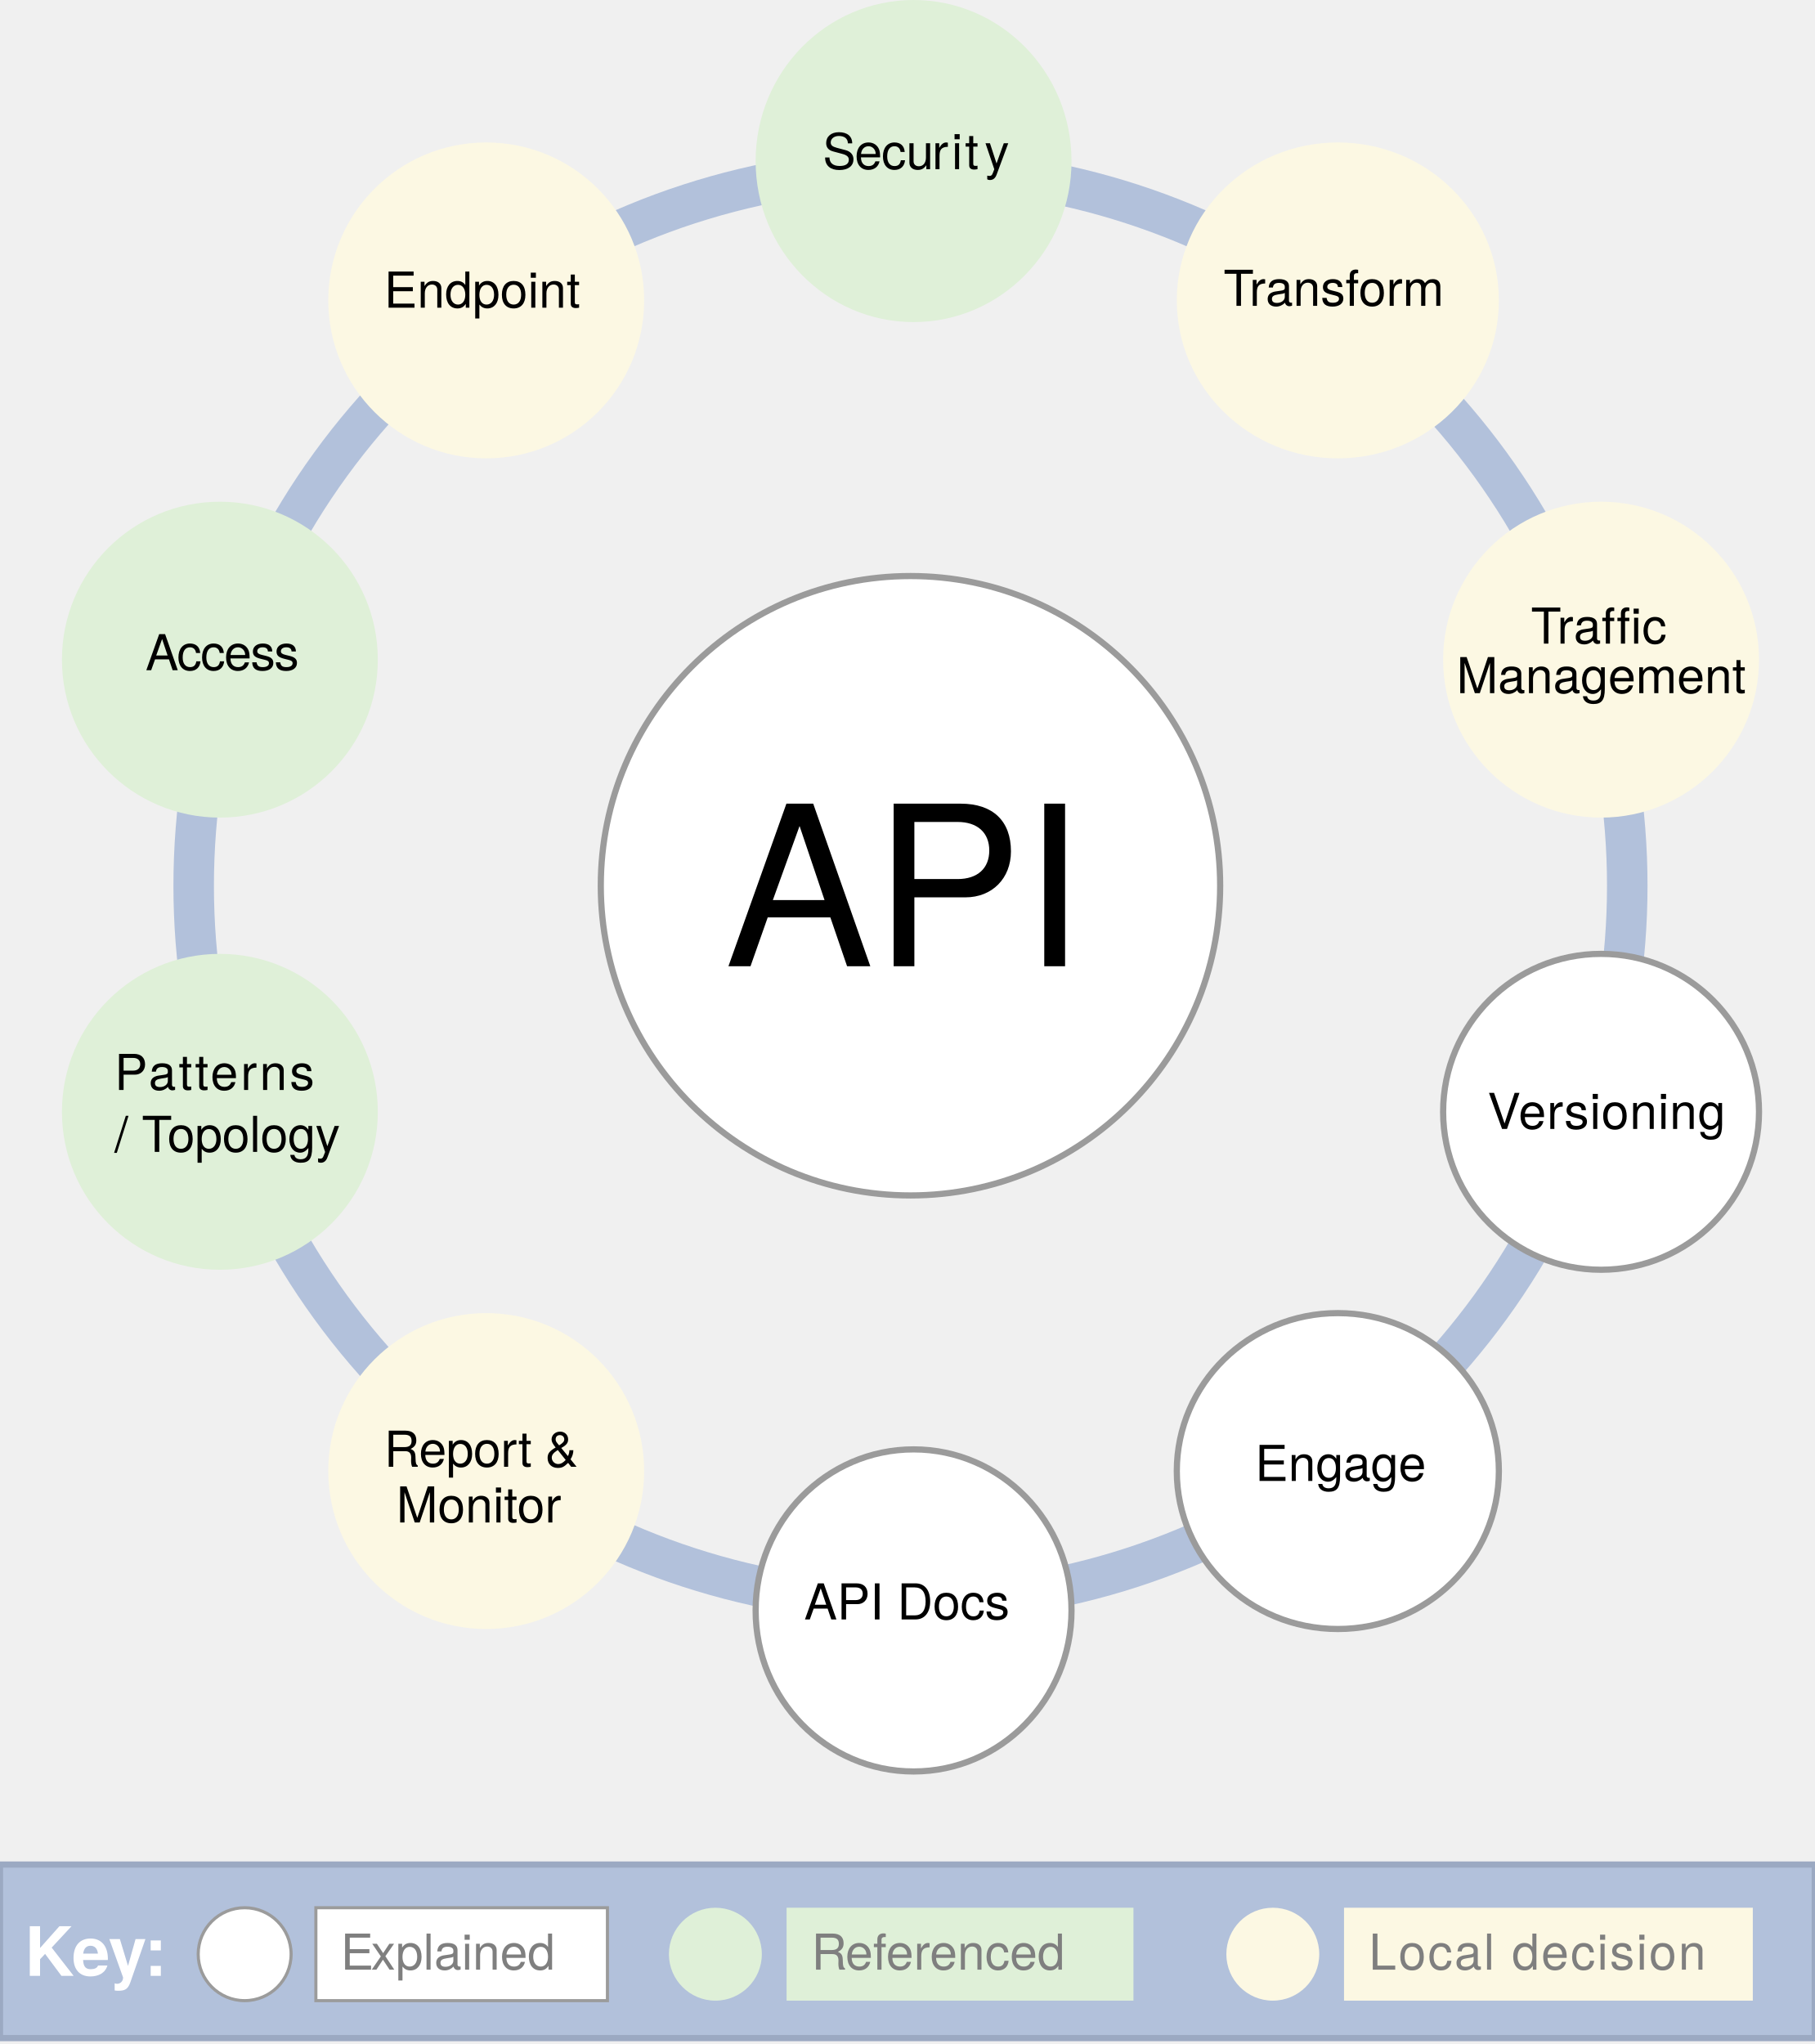
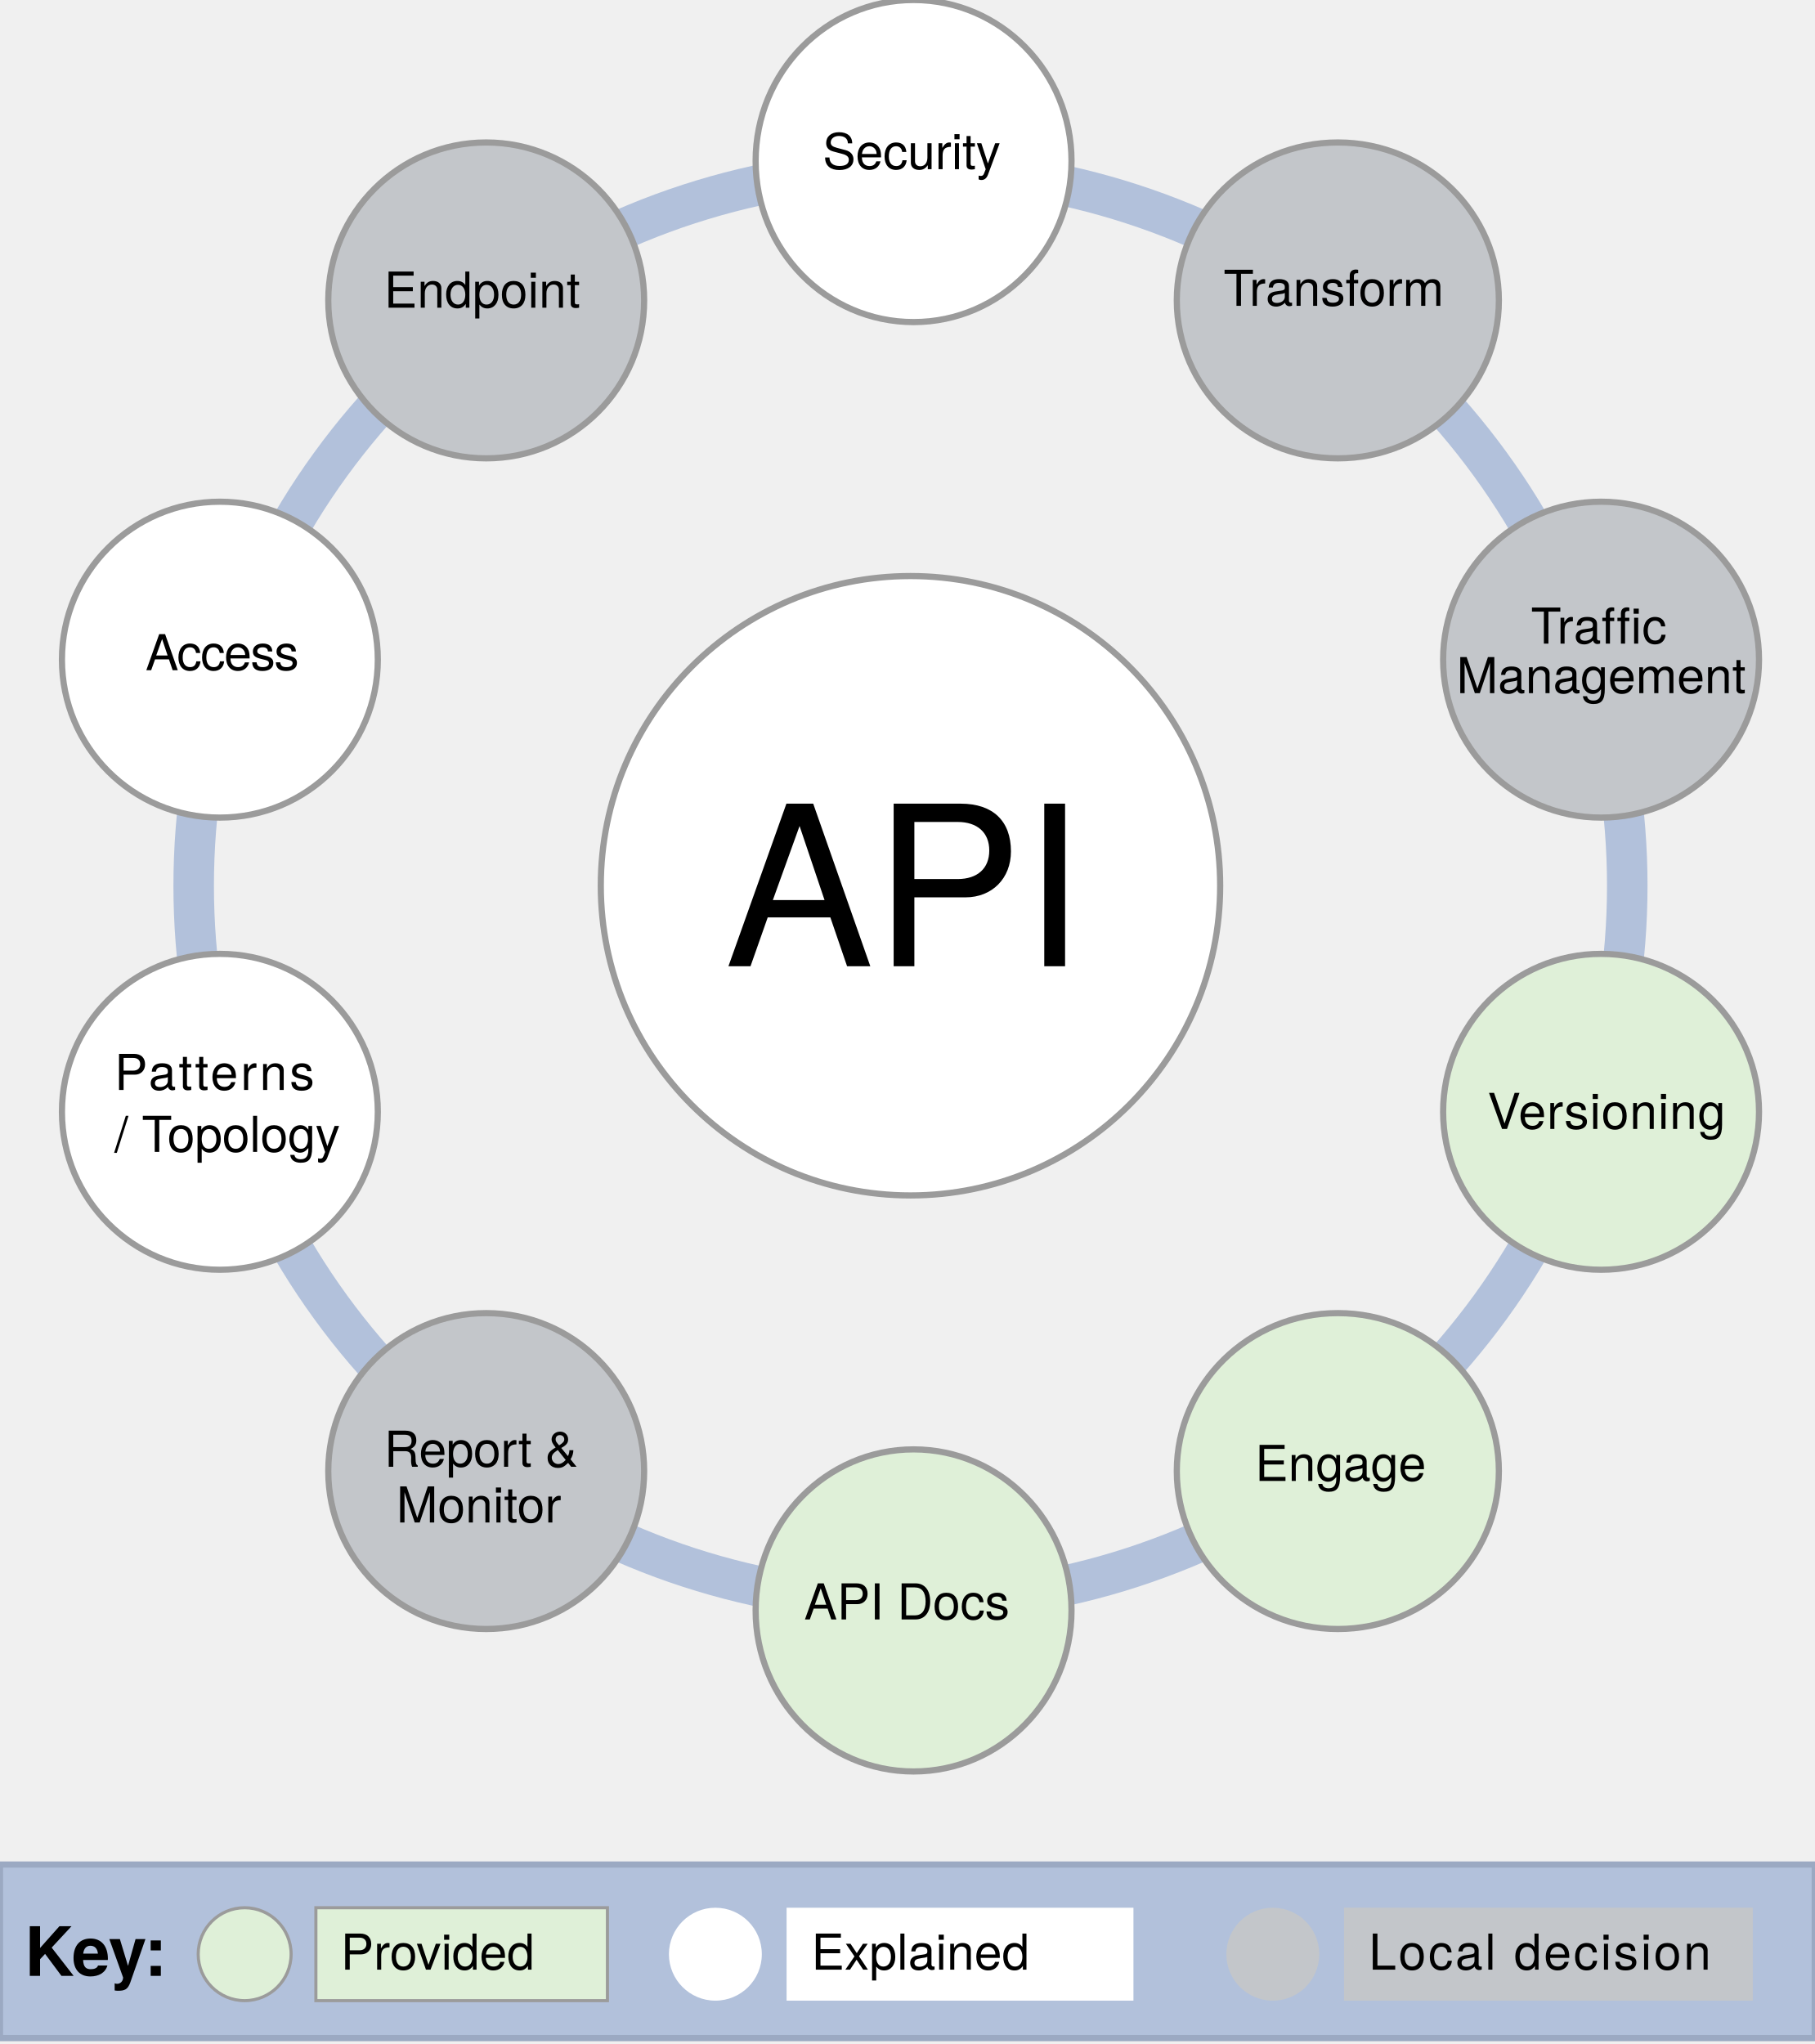
<svg xmlns="http://www.w3.org/2000/svg" xmlns:xlink="http://www.w3.org/1999/xlink" width="70%" viewBox="0 0 293 330" version="1.1">
  <defs />
  <g id="Page-1" stroke="none" stroke-width="1" fill="none" fill-rule="evenodd">
    <g id="Provide" transform="translate(-780, -467)">
      <g id="provide_api" transform="translate(780, 467)">
        <rect id="Rectangle-8" stroke="#9BA9C2" fill="#B2C1DB" x="0" y="301.028" width="293" height="28.018" />
-         <path d="M217,323 L283,323 L283,308 L217,308 L217,323 Z" id="Fill-7" fill="#FCF8E3" />
-         <text id="Local-decision" font-family="HelveticaNeue, Helvetica Neue" font-size="8" font-weight="normal" letter-spacing="0.352" fill="#7F7F7F">
-           <tspan x="221" y="318">L</tspan>
-           <tspan x="225.8" y="318" letter-spacing="0.282">ocal decision</tspan>
+         <path d="M217,323 L283,323 L283,308 L217,308 L217,323 Z" id="Fill-7" fill="#c3c6ca" />
+         <text id="Local-decision" font-family="HelveticaNeue, Helvetica Neue" font-size="8" font-weight="normal" letter-spacing="0.352" fill="#000000">
+           <tspan x="221" y="318">Local decision</tspan>
        </text>
-         <path d="M127,323 L183,323 L183,308 L127,308 L127,323 Z" id="Fill-11" fill="#DFF0D8" />
-         <text id="Referenced" font-family="HelveticaNeue, Helvetica Neue" font-size="8" font-weight="normal" letter-spacing="0.012" fill="#7F7F7F">
-           <tspan x="131" y="318">R</tspan>
-           <tspan x="136.492" y="318" letter-spacing="0.01">eferenced</tspan>
+         <path d="M127,323 L183,323 L183,308 L127,308 L127,323 Z" id="Fill-11" fill="#FFFFFF" />
+         <text id="Referenced" font-family="HelveticaNeue, Helvetica Neue" font-size="8" font-weight="normal" letter-spacing="0.012" fill="#000000">
+           <tspan x="131" y="318">Explained</tspan>
        </text>
-         <path d="M51,323 L98.073,323 L98.073,308 L51,308 L51,323 Z" id="Fill-13" stroke="#9B9B9B" stroke-width="0.5" fill="#FFFFFF" />
-         <text id="Explained" font-family="HelveticaNeue, Helvetica Neue" font-size="8" font-weight="normal" letter-spacing="-0.009" fill="#7F7F7F">
-           <tspan x="55" y="318">E</tspan>
-           <tspan x="59.879" y="318" letter-spacing="-0.007">xplained</tspan>
+         <path d="M51,323 L98.073,323 L98.073,308 L51,308 L51,323 Z" id="Fill-13" stroke="#9B9B9B" stroke-width="0.5" fill="#DFF0D8" />
+         <text id="Explained" font-family="HelveticaNeue, Helvetica Neue" font-size="8" font-weight="normal" letter-spacing="-0.009" fill="#000000">
+           <tspan x="55" y="318">Provided</tspan>
        </text>
-         <text id="Key:" font-family="HelveticaNeue-Bold, Helvetica Neue" font-size="11" font-weight="bold" letter-spacing="-0.031" fill="#FFFFFF">
+         <text id="Key:" font-family="HelveticaNeue-Bold, Helvetica Neue" font-size="11" font-weight="bold" letter-spacing="-0.031" fill="#000000">
          <tspan x="4" y="319">Key:</tspan>
        </text>
        <path d="M77.054,46.727 C97.385,31.956 121.87,24 147,24 L147,30.54 C123.251,30.54 100.111,38.059 80.898,52.018 L77.054,46.727 Z" id="Fill-15" fill="#B2C1DB" />
        <path d="M33.824,106.227 C41.59,82.326 56.723,61.498 77.054,46.727 L80.898,52.018 C61.684,65.978 47.383,85.661 40.044,108.248 L33.824,106.227 Z" id="Fill-16" fill="#B2C1DB" />
        <path d="M33.824,179.773 C26.059,155.873 26.059,130.127 33.824,106.227 L40.044,108.248 C32.706,130.835 32.706,155.165 40.044,177.752 L33.824,179.773 Z" id="Fill-17" fill="#B2C1DB" />
        <path d="M77.054,239.273 C56.723,224.502 41.59,203.674 33.824,179.773 L40.044,177.752 C47.383,200.339 61.684,220.023 80.898,233.982 L77.054,239.273 Z" id="Fill-18" fill="#B2C1DB" />
        <path d="M147,262 C121.87,262 97.384,254.044 77.054,239.273 L80.898,233.982 C100.111,247.941 123.251,255.46 147,255.46 L147,262 Z" id="Fill-19" fill="#B2C1DB" />
        <path d="M216.946,239.273 C196.615,254.044 172.13,262 147,262 L147,255.46 C170.749,255.46 193.889,247.941 213.102,233.982 L216.946,239.273 Z" id="Fill-20" fill="#B2C1DB" />
        <path d="M260.176,179.773 C252.41,203.674 237.277,224.502 216.946,239.273 L213.102,233.982 C232.316,220.023 246.617,200.339 253.956,177.752 L260.176,179.773 Z" id="Fill-21" fill="#B2C1DB" />
        <path d="M260.176,106.227 C267.941,130.127 267.941,155.873 260.176,179.773 L253.956,177.752 C261.294,155.165 261.294,130.835 253.956,108.248 L260.176,106.227 Z" id="Fill-22" fill="#B2C1DB" />
        <path d="M216.946,46.727 C237.277,61.498 252.41,82.326 260.176,106.227 L253.956,108.248 C246.617,85.661 232.316,65.978 213.102,52.018 L216.946,46.727 Z" id="Fill-23" fill="#B2C1DB" />
        <path d="M147,24 C172.13,24 196.616,31.956 216.946,46.727 L213.102,52.018 C193.889,38.059 170.749,30.54 147,30.54 L147,24 Z" id="Fill-24" fill="#B2C1DB" />
        <path d="M97,143 C97,115.386 119.386,93 147,93 C174.614,93 197,115.386 197,143 C197,170.614 174.614,193 147,193 C119.386,193 97,170.614 97,143 L97,143 Z" id="Fill-25" stroke="#9B9B9B" fill="#FFFFFF" />
        <path d="M97,143 C97,115.386 119.386,93 147,93 C174.614,93 197,115.386 197,143 C197,170.614 174.614,193 147,193 C119.386,193 97,170.614 97,143 L97,143 Z" id="Stroke-26" stroke="#4774AB" stroke-width="25400" stroke-linejoin="round" />
        <text id="API" font-family="HelveticaNeue, Helvetica Neue" font-size="36" font-weight="normal" letter-spacing="-0.009" fill="#000000">
          <tspan x="117" y="156">API</tspan>
        </text>
        <a xlink:href="/design_security.html" target="_top">
-           <path d="M122,26 C122,11.641 133.417,0 147.5,0 C161.583,0 173,11.641 173,26 C173,40.359 161.583,52 147.5,52 C133.417,52 122,40.359 122,26 L122,26 Z" id="Fill-27" fill="#DFF0D8" class="s_link" />
+           <path d="M122,26 C122,11.641 133.417,0 147.5,0 C161.583,0 173,11.641 173,26 C173,40.359 161.583,52 147.5,52 C133.417,52 122,40.359 122,26 L122,26 Z" id="Fill-27" stroke="#9B9B9B" fill="#FFFFFF" class="s_link" />
          <path d="M122,26 C122,11.641 133.417,0 147.5,0 C161.583,0 173,11.641 173,26 C173,40.359 161.583,52 147.5,52 C133.417,52 122,40.359 122,26 L122,26 Z" id="Stroke-28" stroke="#4774AB" stroke-width="25400" stroke-linejoin="round" />
          <text id="Security" font-family="HelveticaNeue, Helvetica Neue" font-size="8" font-weight="normal" letter-spacing="-0.023" fill="#000000">
-             <tspan x="132.828" y="27.313">S</tspan>
-             <tspan x="137.989" y="27.313" letter-spacing="-0.135">ec</tspan>
-             <tspan x="146.311" y="27.313" letter-spacing="-0.287">u</tspan>
-             <tspan x="150.472" y="27.313" letter-spacing="0.497">r</tspan>
-             <tspan x="153.633" y="27.313" letter-spacing="0.385">i</tspan>
-             <tspan x="155.794" y="27.313" letter-spacing="0.641">t</tspan>
-             <tspan x="158.956" y="27.313">y</tspan>
+             <tspan x="132.828" y="27.313">Security</tspan>
          </text>
        </a>
-         <path d="M190,48.5 C190,34.417 201.641,23 216,23 C230.359,23 242,34.417 242,48.5 C242,62.583 230.359,74 216,74 C201.641,74 190,62.583 190,48.5 L190,48.5 Z" id="Fill-29" fill="#FCF8E3" />
+         <path d="M190,48.5 C190,34.417 201.641,23 216,23 C230.359,23 242,34.417 242,48.5 C242,62.583 230.359,74 216,74 C201.641,74 190,62.583 190,48.5 L190,48.5 Z" id="Fill-29" stroke="#9B9B9B" fill="#c3c6ca" />
        <path d="M190,48.5 C190,34.417 201.641,23 216,23 C230.359,23 242,34.417 242,48.5 C242,62.583 230.359,74 216,74 C201.641,74 190,62.583 190,48.5 L190,48.5 Z" id="Stroke-30" stroke="#4774AB" stroke-width="25400" stroke-linejoin="round" />
        <text id="Transform" font-family="HelveticaNeue, Helvetica Neue" font-size="8" font-weight="normal" letter-spacing="-0.003" fill="#000000">
          <tspan x="197.539" y="49.374">Transform</tspan>
        </text>
-         <path d="M233,106.5 C233,92.417 244.417,81 258.5,81 C272.583,81 284,92.417 284,106.5 C284,120.583 272.583,132 258.5,132 C244.417,132 233,120.583 233,106.5 L233,106.5 Z" id="Fill-31" fill="#FCF8E3" />
+         <path d="M233,106.5 C233,92.417 244.417,81 258.5,81 C272.583,81 284,92.417 284,106.5 C284,120.583 272.583,132 258.5,132 C244.417,132 233,120.583 233,106.5 L233,106.5 Z" id="Fill-31" stroke="#9B9B9B" fill="#c3c6ca" />
        <path d="M233,106.5 C233,92.417 244.417,81 258.5,81 C272.583,81 284,92.417 284,106.5 C284,120.583 272.583,132 258.5,132 C244.417,132 233,120.583 233,106.5 L233,106.5 Z" id="Stroke-32" stroke="#4774AB" stroke-width="25400" stroke-linejoin="round" />
        <text id="Traffic-" font-family="HelveticaNeue, Helvetica Neue" font-size="8" font-weight="normal" letter-spacing="0.051" fill="#000000">
          <tspan x="247.171" y="103.913">Traffic</tspan>
        </text>
        <text id="Manage" font-family="HelveticaNeue, Helvetica Neue" font-size="8" font-weight="normal" letter-spacing="0.004" fill="#000000">
          <tspan x="235.171" y="111.913">Management</tspan>
        </text>
        <a xlink:href="/explore_cc_versioning.html" target="_top">
-           <path d="M233,179.5 C233,165.417 244.417,154 258.5,154 C272.583,154 284,165.417 284,179.5 C284,193.583 272.583,205 258.5,205 C244.417,205 233,193.583 233,179.5 L233,179.5 Z" id="Fill-33" stroke="#9B9B9B" fill="#FFFFFF" class="s_link" />
+           <path d="M233,179.5 C233,165.417 244.417,154 258.5,154 C272.583,154 284,165.417 284,179.5 C284,193.583 272.583,205 258.5,205 C244.417,205 233,193.583 233,179.5 L233,179.5 Z" id="Fill-33" stroke="#9B9B9B" fill="#DFF0D8 " class="s_link" />
          <path d="M233,179.5 C233,165.417 244.417,154 258.5,154 C272.583,154 284,165.417 284,179.5 C284,193.583 272.583,205 258.5,205 C244.417,205 233,193.583 233,179.5 L233,179.5 Z" id="Stroke-34" stroke="#4774AB" stroke-width="25400" stroke-linejoin="round" />
          <text id="Version" font-family="HelveticaNeue, Helvetica Neue" font-size="8" font-weight="normal" letter-spacing="0.112" fill="#000000">
            <tspan x="240.171" y="182.267">Versioning</tspan>
          </text>
        </a>
        <a xlink:href="/engage.html" target="_top">
-           <path d="M190,237.5 C190,223.417 201.641,212 216,212 C230.359,212 242,223.417 242,237.5 C242,251.583 230.359,263 216,263 C201.641,263 190,251.583 190,237.5 L190,237.5 Z" id="Fill-35" stroke="#9B9B9B" fill="#FFFFFF" class="s_link" />
-           <path d="M32,315.5 C32,311.358 35.358,308 39.5,308 C43.642,308 47,311.358 47,315.5 C47,319.642 43.642,323 39.5,323 C35.358,323 32,319.642 32,315.5 L32,315.5 Z" id="Fill-35" stroke="#9B9B9B" stroke-width="0.5" fill="#FFFFFF" />
+           <path d="M190,237.5 C190,223.417 201.641,212 216,212 C230.359,212 242,223.417 242,237.5 C242,251.583 230.359,263 216,263 C201.641,263 190,251.583 190,237.5 L190,237.5 Z" id="Fill-35" stroke="#9B9B9B" fill="#DFF0D8 " class="s_link" />
+           <path d="M32,315.5 C32,311.358 35.358,308 39.5,308 C43.642,308 47,311.358 47,315.5 C47,319.642 43.642,323 39.5,323 C35.358,323 32,319.642 32,315.5 L32,315.5 Z" id="Fill-35" stroke="#9B9B9B" stroke-width="0.5" fill="#DFF0D8 " />
          <path d="M190,237.5 C190,223.417 201.641,212 216,212 C230.359,212 242,223.417 242,237.5 C242,251.583 230.359,263 216,263 C201.641,263 190,251.583 190,237.5 L190,237.5 Z" id="Stroke-36" stroke="#4774AB" stroke-width="25400" stroke-linejoin="round" />
          <text id="Engage" font-family="HelveticaNeue, Helvetica Neue" font-size="8" font-weight="normal" letter-spacing="0.014" fill="#000000">
            <tspan x="202.639" y="239.098">Engage</tspan>
          </text>
        </a>
        <a xlink:href="/explore.html" target="_top">
-           <path d="M122,260 C122,245.641 133.417,234 147.5,234 C161.583,234 173,245.641 173,260 C173,274.359 161.583,286 147.5,286 C133.417,286 122,274.359 122,260 L122,260 Z" id="Fill-37" stroke="#9B9B9B" fill="#FFFFFF" class="s_link" />
+           <path d="M122,260 C122,245.641 133.417,234 147.5,234 C161.583,234 173,245.641 173,260 C173,274.359 161.583,286 147.5,286 C133.417,286 122,274.359 122,260 L122,260 Z" id="Fill-37" stroke="#9B9B9B" fill="#DFF0D8 " class="s_link" />
          <path d="M122,260 C122,245.641 133.417,234 147.5,234 C161.583,234 173,245.641 173,260 C173,274.359 161.583,286 147.5,286 C133.417,286 122,274.359 122,260 L122,260 Z" id="Stroke-38" stroke="#4774AB" stroke-width="25400" stroke-linejoin="round" />
          <text id="API-Docs" font-family="HelveticaNeue, Helvetica Neue" font-size="8" font-weight="normal" letter-spacing="-0.023" fill="#000000">
            <tspan x="129.826" y="261.457">API Docs</tspan>
          </text>
        </a>
-         <path d="M53,237.5 C53,223.417 64.417,212 78.5,212 C92.583,212 104,223.417 104,237.5 C104,251.583 92.583,263 78.5,263 C64.417,263 53,251.583 53,237.5 L53,237.5 Z" id="Fill-39" fill="#FCF8E3" />
-         <path d="M198,315.5 C198,311.358 201.358,308 205.5,308 C209.642,308 213,311.358 213,315.5 C213,319.642 209.642,323 205.5,323 C201.358,323 198,319.642 198,315.5 L198,315.5 Z" id="Fill-39" fill="#FCF8E3" />
+         <path d="M53,237.5 C53,223.417 64.417,212 78.5,212 C92.583,212 104,223.417 104,237.5 C104,251.583 92.583,263 78.5,263 C64.417,263 53,251.583 53,237.5 L53,237.5 Z" id="Fill-39" stroke="#9B9B9B" fill="#c3c6ca" />
+         <path d="M198,315.5 C198,311.358 201.358,308 205.5,308 C209.642,308 213,311.358 213,315.5 C213,319.642 209.642,323 205.5,323 C201.358,323 198,319.642 198,315.5 L198,315.5 Z" id="Fill-39" fill="#c3c6ca" />
        <path d="M53,237.5 C53,223.417 64.417,212 78.5,212 C92.583,212 104,223.417 104,237.5 C104,251.583 92.583,263 78.5,263 C64.417,263 53,251.583 53,237.5 L53,237.5 Z" id="Stroke-40" stroke="#4774AB" stroke-width="25400" stroke-linejoin="round" />
        <text id="Report-&amp;-" font-family="HelveticaNeue, Helvetica Neue" font-size="8" font-weight="normal" letter-spacing="-0.06" fill="#000000">
          <tspan x="62.013" y="236.803">Report &amp;</tspan>
        </text>
        <text id="Monitor" font-family="HelveticaNeue, Helvetica Neue" font-size="8" font-weight="normal" letter-spacing="0.004" fill="#000000">
          <tspan x="64.013" y="245.803">Monitor</tspan>
        </text>
        <a xlink:href="/design_patterns.html" target="_top">
-           <path d="M10,179.5 C10,165.417 21.417,154 35.5,154 C49.583,154 61,165.417 61,179.5 C61,193.583 49.583,205 35.5,205 C21.417,205 10,193.583 10,179.5 L10,179.5 Z" id="Fill-41" fill="#DFF0D8" class="s_link" />
-           <path d="M108,315.5 C108,311.358 111.358,308 115.5,308 C119.642,308 123,311.358 123,315.5 C123,319.642 119.642,323 115.5,323 C111.358,323 108,319.642 108,315.5 L108,315.5 Z" id="Fill-41" fill="#DFF0D8" />
+           <path d="M10,179.5 C10,165.417 21.417,154 35.5,154 C49.583,154 61,165.417 61,179.5 C61,193.583 49.583,205 35.5,205 C21.417,205 10,193.583 10,179.5 L10,179.5 Z" id="Fill-41" stroke="#9B9B9B" fill="#FFFFFF" class="s_link" />
+           <path d="M108,315.5 C108,311.358 111.358,308 115.5,308 C119.642,308 123,311.358 123,315.5 C123,319.642 119.642,323 115.5,323 C111.358,323 108,319.642 108,315.5 L108,315.5 Z" id="Fill-41" fill="#FFFFFF" />
          <path d="M10,179.5 C10,165.417 21.417,154 35.5,154 C49.583,154 61,165.417 61,179.5 C61,193.583 49.583,205 35.5,205 C21.417,205 10,193.583 10,179.5 L10,179.5 Z" id="Stroke-42" stroke="#4774AB" stroke-width="25400" stroke-linejoin="round" />
          <text id="Topology-" font-family="HelveticaNeue, Helvetica Neue" font-size="8" font-weight="normal" letter-spacing="0.408" fill="#000000">
            <tspan x="18.484" y="175.972">Patterns</tspan>
          </text>
          <text id="Patterns" font-family="HelveticaNeue, Helvetica Neue" font-size="8" font-weight="normal" letter-spacing="-0.023" fill="#000000">
            <tspan x="18.484" y="185.972">/ Topology</tspan>
          </text>
        </a>
        <a xlink:href="/design_access.html" target="_top">
-           <path d="M10,106.5 C10,92.417 21.417,81 35.5,81 C49.583,81 61,92.417 61,106.5 C61,120.583 49.583,132 35.5,132 C21.417,132 10,120.583 10,106.5 L10,106.5 Z" id="Fill-43" fill="#DFF0D8" class="s_link" />
+           <path d="M10,106.5 C10,92.417 21.417,81 35.5,81 C49.583,81 61,92.417 61,106.5 C61,120.583 49.583,132 35.5,132 C21.417,132 10,120.583 10,106.5 L10,106.5 Z" id="Fill-43" stroke="#9B9B9B" fill="#FFFFFF" class="s_link" />
          <path d="M10,106.5 C10,92.417 21.417,81 35.5,81 C49.583,81 61,92.417 61,106.5 C61,120.583 49.583,132 35.5,132 C21.417,132 10,120.583 10,106.5 L10,106.5 Z" id="Stroke-44" stroke="#4774AB" stroke-width="25400" stroke-linejoin="round" />
          <text id="Access" font-family="HelveticaNeue, Helvetica Neue" font-size="8" font-weight="normal" letter-spacing="-0.184" fill="#000000">
            <tspan x="23.484" y="108.208">Access</tspan>
          </text>
        </a>
-         <path d="M53,48.5 C53,34.417 64.417,23 78.5,23 C92.583,23 104,34.417 104,48.5 C104,62.583 92.583,74 78.5,74 C64.417,74 53,62.583 53,48.5 L53,48.5 Z" id="Fill-45" fill="#FCF8E3" />
+         <path d="M53,48.5 C53,34.417 64.417,23 78.5,23 C92.583,23 104,34.417 104,48.5 C104,62.583 92.583,74 78.5,74 C64.417,74 53,62.583 53,48.5 L53,48.5 Z" id="Fill-45" stroke="#9B9B9B" fill="#c3c6ca" />
        <path d="M53,48.5 C53,34.417 64.417,23 78.5,23 C92.583,23 104,34.417 104,48.5 C104,62.583 92.583,74 78.5,74 C64.417,74 53,62.583 53,48.5 L53,48.5 Z" id="Stroke-46" stroke="#4774AB" stroke-width="25400" stroke-linejoin="round" />
        <text id="Endpoint" font-family="HelveticaNeue, Helvetica Neue" font-size="8" font-weight="normal" letter-spacing="0.014" fill="#000000">
          <tspan x="62.015" y="49.672">Endpoint</tspan>
        </text>
      </g>
    </g>
  </g>
</svg>
